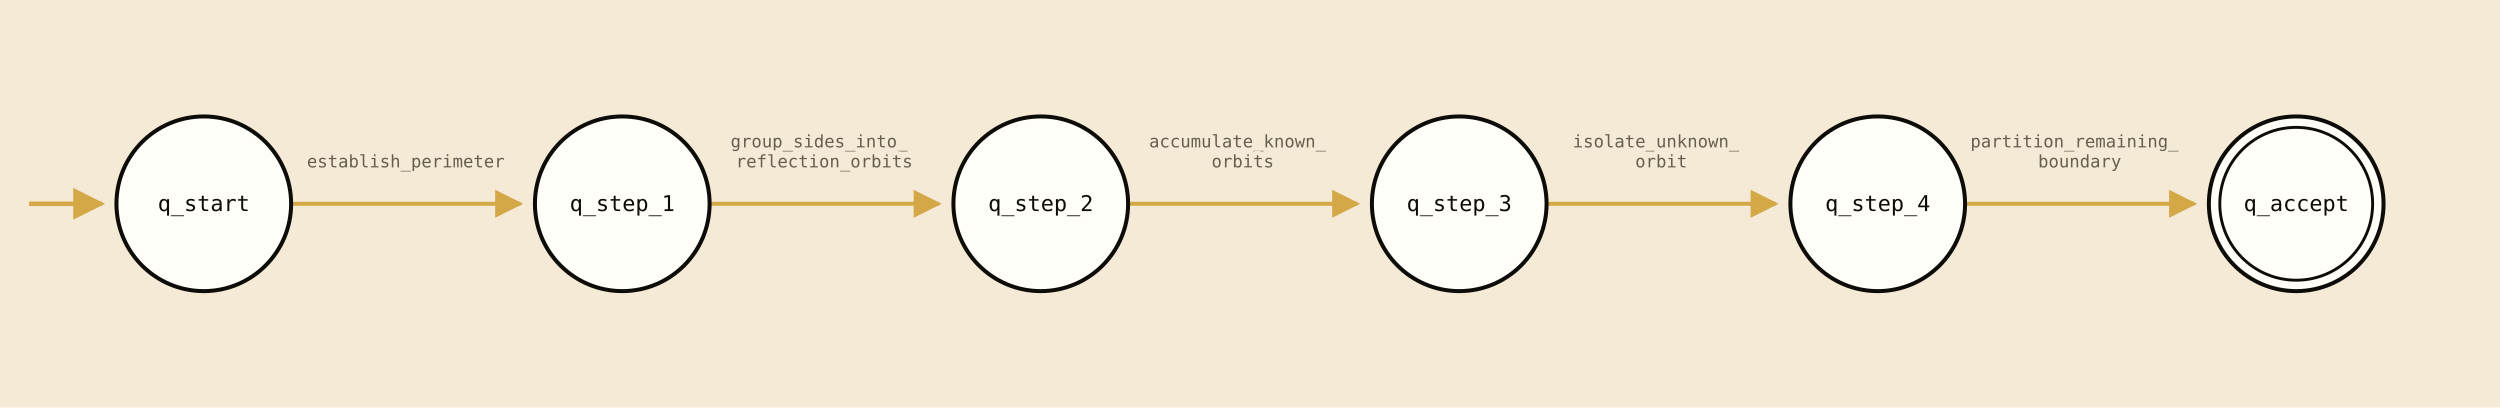
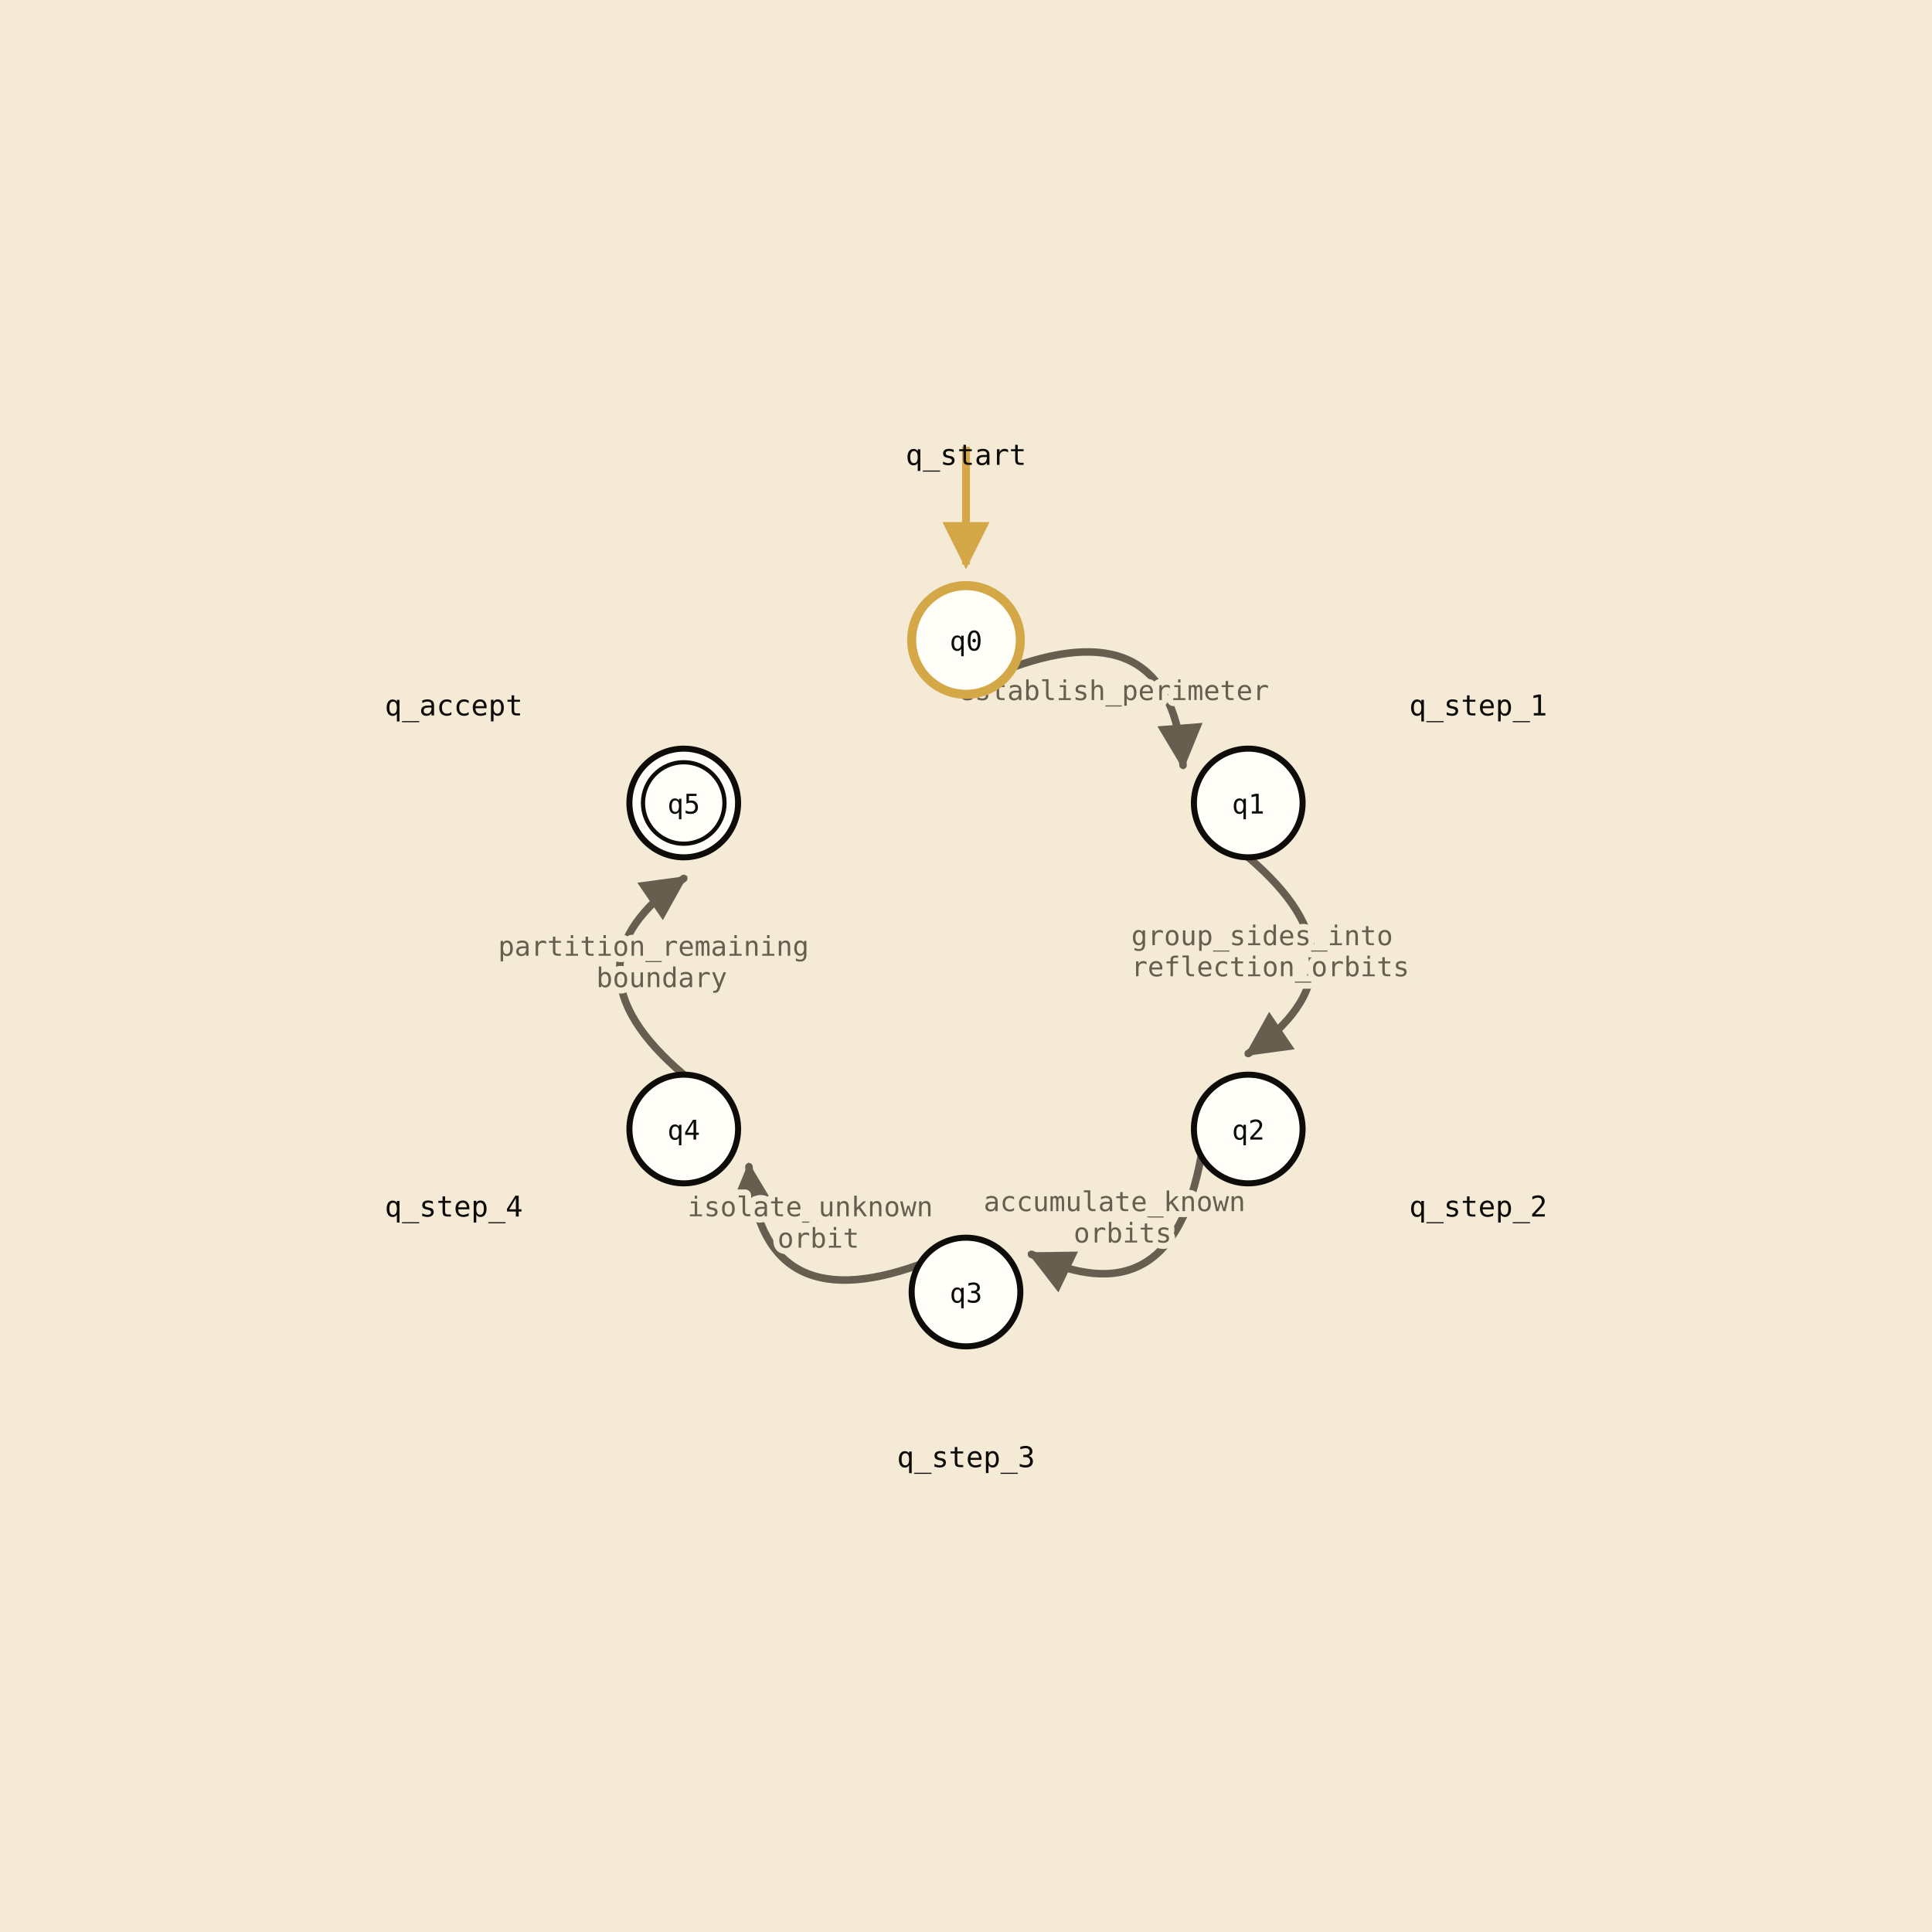
- <svg xmlns="http://www.w3.org/2000/svg" width="1374" height="224" viewBox="0 0 1374 224" role="img" aria-labelledby="title desc">
+ <svg xmlns="http://www.w3.org/2000/svg" width="640" height="640" viewBox="0 0 640 640" role="img" aria-labelledby="title desc">
  <defs>
-     <marker id="arrow-static" viewBox="0 0 10 10" refX="9" refY="5" markerWidth="7" markerHeight="7" orient="auto-start-reverse">
+     <marker id="arrow-conserving" viewBox="0 0 10 10" refX="9" refY="5" markerWidth="6" markerHeight="6" orient="auto-start-reverse">
      <path d="M 0 0 L 10 5 L 0 10 z" fill="#0d0c08" />
    </marker>
-     <marker id="arrow-observed" viewBox="0 0 10 10" refX="9" refY="5" markerWidth="7" markerHeight="7" orient="auto-start-reverse">
-       <path d="M 0 0 L 10 5 L 0 10 z" fill="#d4a747" />
+     <marker id="arrow-deforming" viewBox="0 0 10 10" refX="9" refY="5" markerWidth="6" markerHeight="6" orient="auto-start-reverse">
+       <path d="M 0 0 L 10 5 L 0 10 z" fill="#b95238" />
    </marker>
-     <marker id="arrow-combined" viewBox="0 0 10 10" refX="9" refY="5" markerWidth="7" markerHeight="7" orient="auto-start-reverse">
+     <marker id="arrow-neutral" viewBox="0 0 10 10" refX="9" refY="5" markerWidth="6" markerHeight="6" orient="auto-start-reverse">
+       <path d="M 0 0 L 10 5 L 0 10 z" fill="#665f4f" />
+     </marker>
+     <marker id="arrow-start" viewBox="0 0 10 10" refX="9" refY="5" markerWidth="6" markerHeight="6" orient="auto-start-reverse">
      <path d="M 0 0 L 10 5 L 0 10 z" fill="#d4a747" />
    </marker>
  </defs>
  <rect width="100%" height="100%" fill="#f4ead6" />
-   <path class="edge-static-observed" d="M 160.0 112.0 L 286.0 112.0" fill="none" stroke="#d4a747" stroke-width="2.2" marker-end="url(#arrow-combined)" />
-   <text text-anchor="middle" font-family="ui-monospace, Menlo, Consolas, monospace" font-size="9.5" fill="#665f4f" stroke="#f4ead6" stroke-width="5" stroke-linejoin="round" paint-order="stroke fill">
-     <tspan x="223.0" y="92.0">establish_perimeter</tspan>
+   <path class="edge-neutral" d="M 335.6 221.0 Q 388.0 202.2 391.9 253.5" fill="none" stroke="#665f4f" stroke-width="2.5" stroke-linecap="round" marker-end="url(#arrow-neutral)" />
+   <text text-anchor="middle" font-family="ui-monospace, Menlo, Consolas, monospace" font-size="9.0" fill="#665f4f" stroke="#f4ead6" stroke-width="4" stroke-linejoin="round" paint-order="stroke fill">
+     <tspan x="368.9" y="231.9">establish_perimeter</tspan>
  </text>
-   <path class="edge-static-observed" d="M 390.0 112.0 L 516.0 112.0" fill="none" stroke="#d4a747" stroke-width="2.2" marker-end="url(#arrow-combined)" />
-   <text text-anchor="middle" font-family="ui-monospace, Menlo, Consolas, monospace" font-size="9.5" fill="#665f4f" stroke="#f4ead6" stroke-width="5" stroke-linejoin="round" paint-order="stroke fill">
-     <tspan x="453.0" y="81.0">group_sides_into_</tspan>
-     <tspan x="453.0" y="92.0">reflection_orbits</tspan>
+   <path class="edge-neutral" d="M 413.5 284.0 Q 456.0 320.0 413.5 349.0" fill="none" stroke="#665f4f" stroke-width="2.5" stroke-linecap="round" marker-end="url(#arrow-neutral)" />
+   <text text-anchor="middle" font-family="ui-monospace, Menlo, Consolas, monospace" font-size="9.0" fill="#665f4f" stroke="#f4ead6" stroke-width="4" stroke-linejoin="round" paint-order="stroke fill">
+     <tspan x="420.8" y="313.1">group_sides_into</tspan>
+     <tspan x="420.8" y="323.4">reflection_orbits</tspan>
  </text>
-   <path class="edge-static-observed" d="M 620.0 112.0 L 746.0 112.0" fill="none" stroke="#d4a747" stroke-width="2.2" marker-end="url(#arrow-combined)" />
-   <text text-anchor="middle" font-family="ui-monospace, Menlo, Consolas, monospace" font-size="9.5" fill="#665f4f" stroke="#f4ead6" stroke-width="5" stroke-linejoin="round" paint-order="stroke fill">
-     <tspan x="683.0" y="81.0">accumulate_known_</tspan>
-     <tspan x="683.0" y="92.0">orbits</tspan>
+   <path class="edge-neutral" d="M 397.9 383.0 Q 388.0 437.8 341.7 415.5" fill="none" stroke="#665f4f" stroke-width="2.5" stroke-linecap="round" marker-end="url(#arrow-neutral)" />
+   <text text-anchor="middle" font-family="ui-monospace, Menlo, Consolas, monospace" font-size="9.0" fill="#665f4f" stroke="#f4ead6" stroke-width="4" stroke-linejoin="round" paint-order="stroke fill">
+     <tspan x="371.9" y="401.2">accumulate_known</tspan>
+     <tspan x="371.9" y="411.6">orbits</tspan>
  </text>
-   <path class="edge-static-observed" d="M 850.0 112.0 L 976.0 112.0" fill="none" stroke="#d4a747" stroke-width="2.2" marker-end="url(#arrow-combined)" />
-   <text text-anchor="middle" font-family="ui-monospace, Menlo, Consolas, monospace" font-size="9.5" fill="#665f4f" stroke="#f4ead6" stroke-width="5" stroke-linejoin="round" paint-order="stroke fill">
-     <tspan x="913.0" y="81.0">isolate_unknown_</tspan>
-     <tspan x="913.0" y="92.0">orbit</tspan>
+   <path class="edge-neutral" d="M 304.4 419.0 Q 252.0 437.8 248.1 386.5" fill="none" stroke="#665f4f" stroke-width="2.5" stroke-linecap="round" marker-end="url(#arrow-neutral)" />
+   <text text-anchor="middle" font-family="ui-monospace, Menlo, Consolas, monospace" font-size="9.0" fill="#665f4f" stroke="#f4ead6" stroke-width="4" stroke-linejoin="round" paint-order="stroke fill">
+     <tspan x="271.1" y="402.9">isolate_unknown</tspan>
+     <tspan x="271.1" y="413.3">orbit</tspan>
  </text>
-   <path class="edge-static-observed" d="M 1080.0 112.0 L 1206.0 112.0" fill="none" stroke="#d4a747" stroke-width="2.2" marker-end="url(#arrow-combined)" />
-   <text text-anchor="middle" font-family="ui-monospace, Menlo, Consolas, monospace" font-size="9.5" fill="#665f4f" stroke="#f4ead6" stroke-width="5" stroke-linejoin="round" paint-order="stroke fill">
-     <tspan x="1143.0" y="81.0">partition_remaining_</tspan>
-     <tspan x="1143.0" y="92.0">boundary</tspan>
+   <path class="edge-neutral" d="M 226.5 356.0 Q 184.0 320.0 226.5 291.0" fill="none" stroke="#665f4f" stroke-width="2.5" stroke-linecap="round" marker-end="url(#arrow-neutral)" />
+   <text text-anchor="middle" font-family="ui-monospace, Menlo, Consolas, monospace" font-size="9.0" fill="#665f4f" stroke="#f4ead6" stroke-width="4" stroke-linejoin="round" paint-order="stroke fill">
+     <tspan x="219.2" y="316.6">partition_remaining</tspan>
+     <tspan x="219.2" y="327.0">boundary</tspan>
  </text>
-   <path d="M 16.0 112.0 L 56.0 112.0" fill="none" stroke="#d4a747" stroke-width="2.5" marker-end="url(#arrow-observed)" />
-   <circle cx="112.0" cy="112.0" r="48.0" fill="#fffef9" stroke="#0d0c08" stroke-width="2.2" />
-   <text x="112.0" y="116.0" text-anchor="middle" font-family="ui-monospace, Menlo, Consolas, monospace" font-size="12.0" fill="#0d0c08">q_start</text>
-   <circle cx="342.0" cy="112.0" r="48.0" fill="#fffef9" stroke="#0d0c08" stroke-width="2.2" />
-   <text x="342.0" y="116.0" text-anchor="middle" font-family="ui-monospace, Menlo, Consolas, monospace" font-size="12.0" fill="#0d0c08">q_step_1</text>
-   <circle cx="572.0" cy="112.0" r="48.0" fill="#fffef9" stroke="#0d0c08" stroke-width="2.2" />
-   <text x="572.0" y="116.0" text-anchor="middle" font-family="ui-monospace, Menlo, Consolas, monospace" font-size="12.0" fill="#0d0c08">q_step_2</text>
-   <circle cx="802.0" cy="112.0" r="48.0" fill="#fffef9" stroke="#0d0c08" stroke-width="2.2" />
-   <text x="802.0" y="116.0" text-anchor="middle" font-family="ui-monospace, Menlo, Consolas, monospace" font-size="12.0" fill="#0d0c08">q_step_3</text>
-   <circle cx="1032.0" cy="112.0" r="48.0" fill="#fffef9" stroke="#0d0c08" stroke-width="2.2" />
-   <text x="1032.0" y="116.0" text-anchor="middle" font-family="ui-monospace, Menlo, Consolas, monospace" font-size="12.0" fill="#0d0c08">q_step_4</text>
-   <circle cx="1262.0" cy="112.0" r="48.0" fill="#fffef9" stroke="#0d0c08" stroke-width="2.2" />
-   <circle cx="1262.0" cy="112.0" r="42.0" fill="none" stroke="#0d0c08" stroke-width="1.6" />
-   <text x="1262.0" y="116.0" text-anchor="middle" font-family="ui-monospace, Menlo, Consolas, monospace" font-size="12.0" fill="#0d0c08">q_accept</text>
+   <path d="M 320.0 148.0 L 320.0 187.0" fill="none" stroke="#d4a747" stroke-width="2.6" marker-end="url(#arrow-start)" />
+   <circle cx="320.0" cy="212.0" r="18.0" fill="#fffef9" stroke="#d4a747" stroke-width="3" />
+   <text text-anchor="middle" font-family="ui-monospace, Menlo, Consolas, monospace" font-size="9.5" fill="#0d0c08">
+     <tspan x="320.0" y="154.0">q_start</tspan>
+   </text>
+   <text x="320.0" y="215.5" text-anchor="middle" font-family="ui-monospace, Menlo, Consolas, monospace" font-size="9" fill="#0d0c08">q0</text>
+   <circle cx="413.5" cy="266.0" r="18.0" fill="#fffef9" stroke="#0d0c08" stroke-width="2" />
+   <text text-anchor="start" font-family="ui-monospace, Menlo, Consolas, monospace" font-size="9.5" fill="#0d0c08">
+     <tspan x="466.8" y="237.0">q_step_1</tspan>
+   </text>
+   <text x="413.5" y="269.5" text-anchor="middle" font-family="ui-monospace, Menlo, Consolas, monospace" font-size="9" fill="#0d0c08">q1</text>
+   <circle cx="413.5" cy="374.0" r="18.0" fill="#fffef9" stroke="#0d0c08" stroke-width="2" />
+   <text text-anchor="start" font-family="ui-monospace, Menlo, Consolas, monospace" font-size="9.5" fill="#0d0c08">
+     <tspan x="466.8" y="403.0">q_step_2</tspan>
+   </text>
+   <text x="413.5" y="377.5" text-anchor="middle" font-family="ui-monospace, Menlo, Consolas, monospace" font-size="9" fill="#0d0c08">q2</text>
+   <circle cx="320.0" cy="428.0" r="18.0" fill="#fffef9" stroke="#0d0c08" stroke-width="2" />
+   <text text-anchor="middle" font-family="ui-monospace, Menlo, Consolas, monospace" font-size="9.5" fill="#0d0c08">
+     <tspan x="320.0" y="486.0">q_step_3</tspan>
+   </text>
+   <text x="320.0" y="431.5" text-anchor="middle" font-family="ui-monospace, Menlo, Consolas, monospace" font-size="9" fill="#0d0c08">q3</text>
+   <circle cx="226.5" cy="374.0" r="18.0" fill="#fffef9" stroke="#0d0c08" stroke-width="2" />
+   <text text-anchor="end" font-family="ui-monospace, Menlo, Consolas, monospace" font-size="9.5" fill="#0d0c08">
+     <tspan x="173.2" y="403.0">q_step_4</tspan>
+   </text>
+   <text x="226.5" y="377.5" text-anchor="middle" font-family="ui-monospace, Menlo, Consolas, monospace" font-size="9" fill="#0d0c08">q4</text>
+   <circle cx="226.5" cy="266.0" r="18.0" fill="#fffef9" stroke="#0d0c08" stroke-width="2" />
+   <circle cx="226.5" cy="266.0" r="13.5" fill="none" stroke="#0d0c08" stroke-width="1.4" />
+   <text text-anchor="end" font-family="ui-monospace, Menlo, Consolas, monospace" font-size="9.5" fill="#0d0c08">
+     <tspan x="173.2" y="237.0">q_accept</tspan>
+   </text>
+   <text x="226.5" y="269.5" text-anchor="middle" font-family="ui-monospace, Menlo, Consolas, monospace" font-size="9" fill="#0d0c08">q5</text>
</svg>
